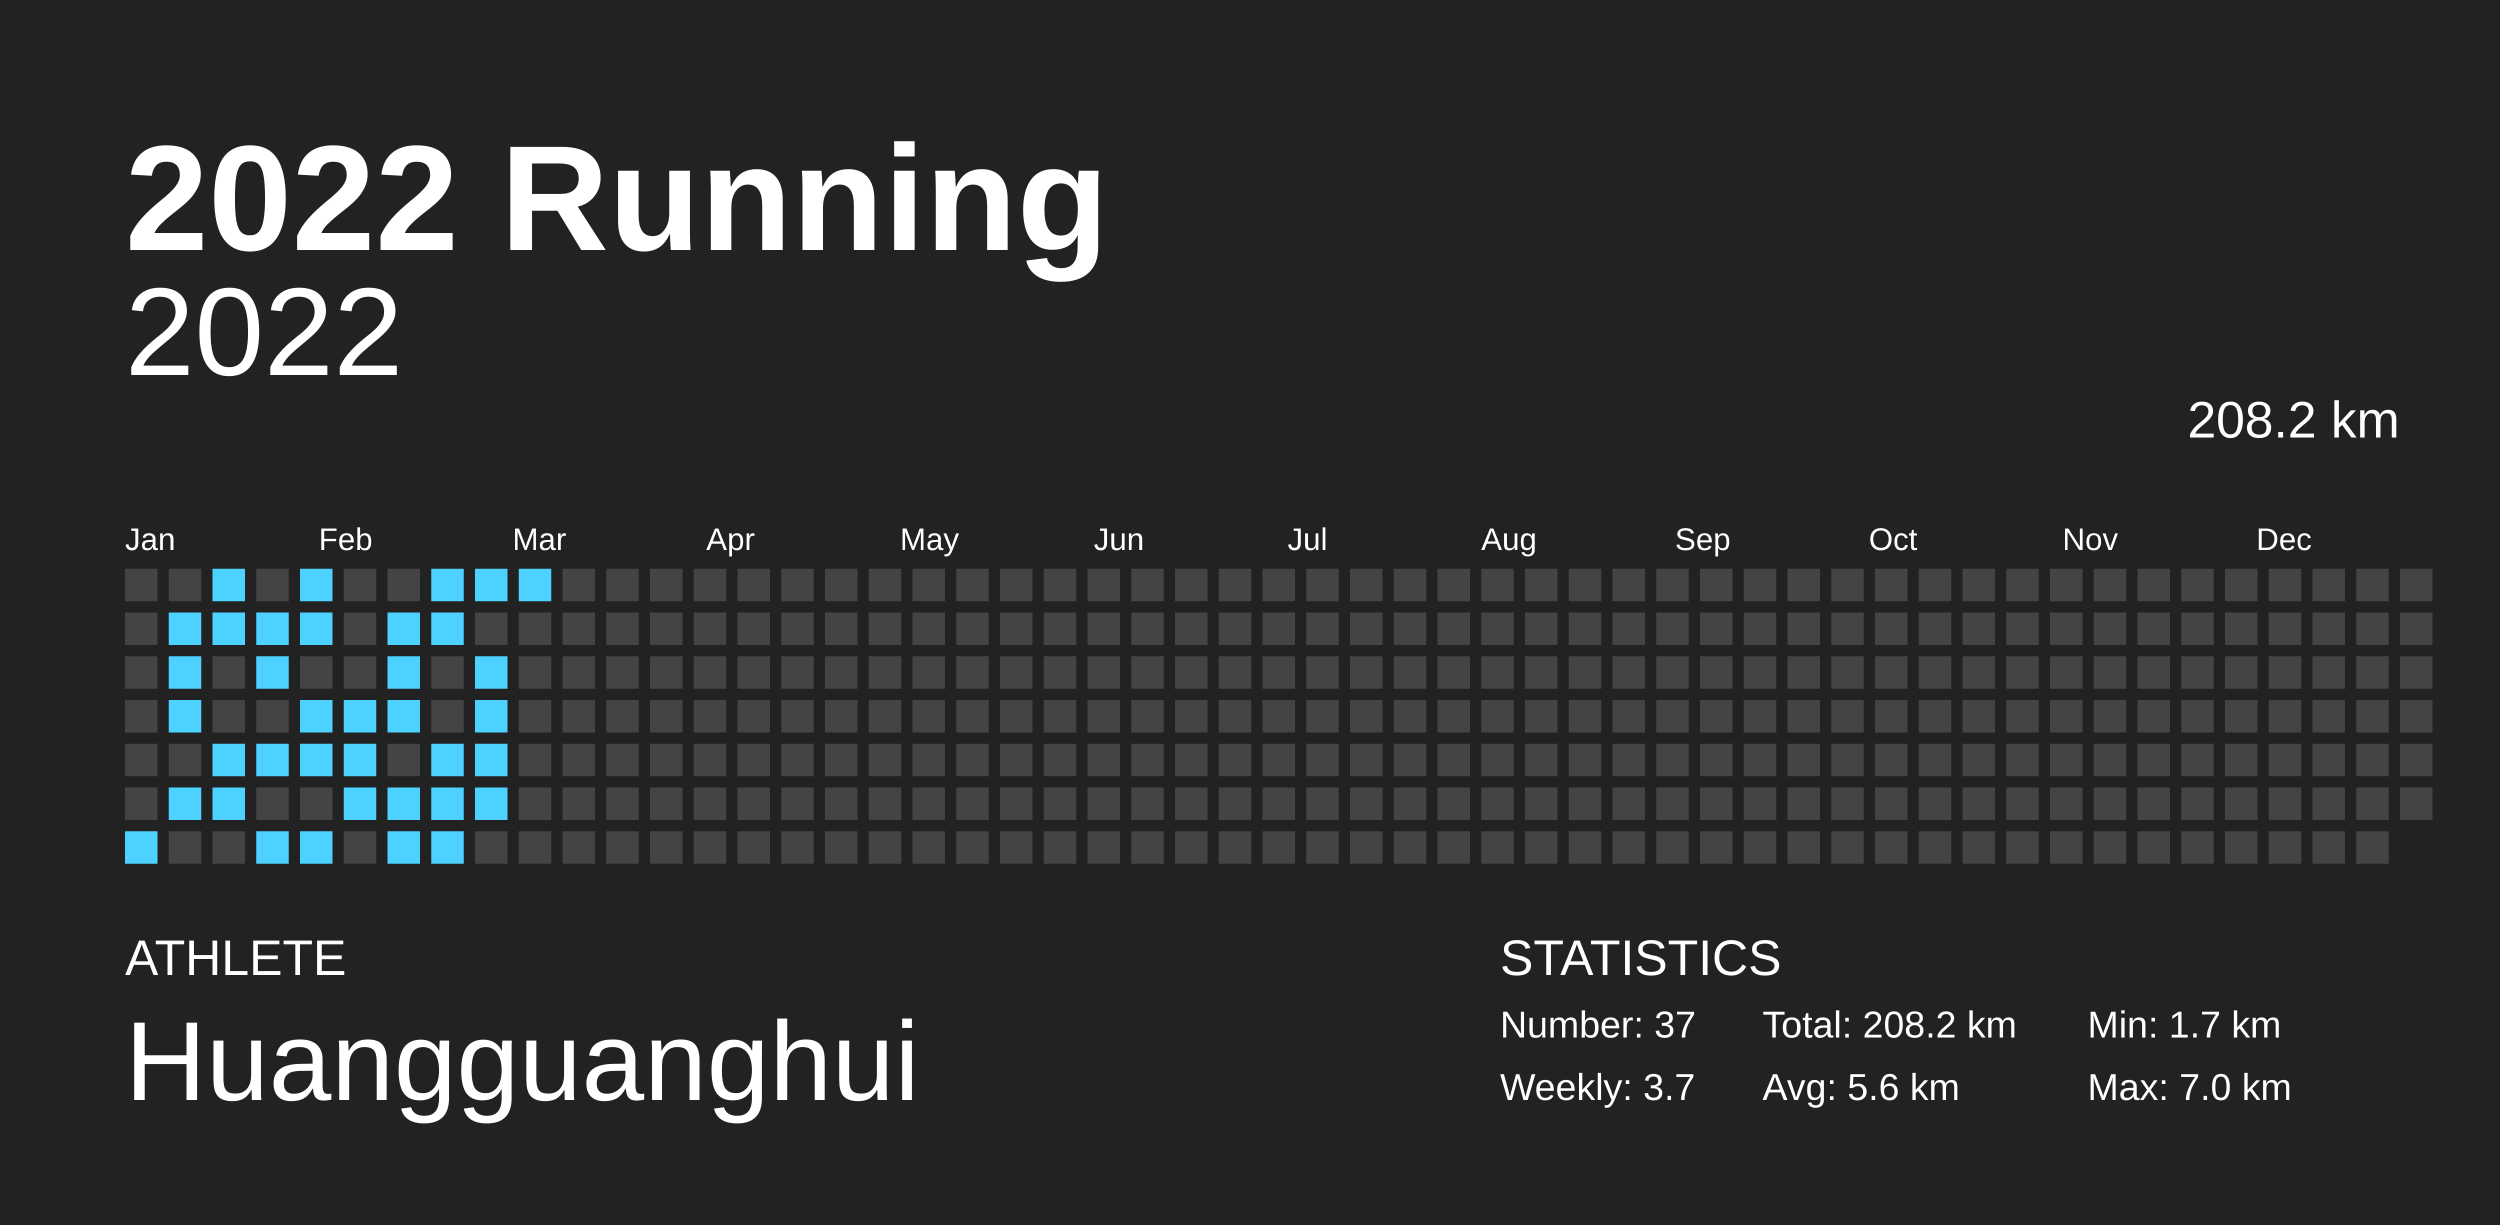
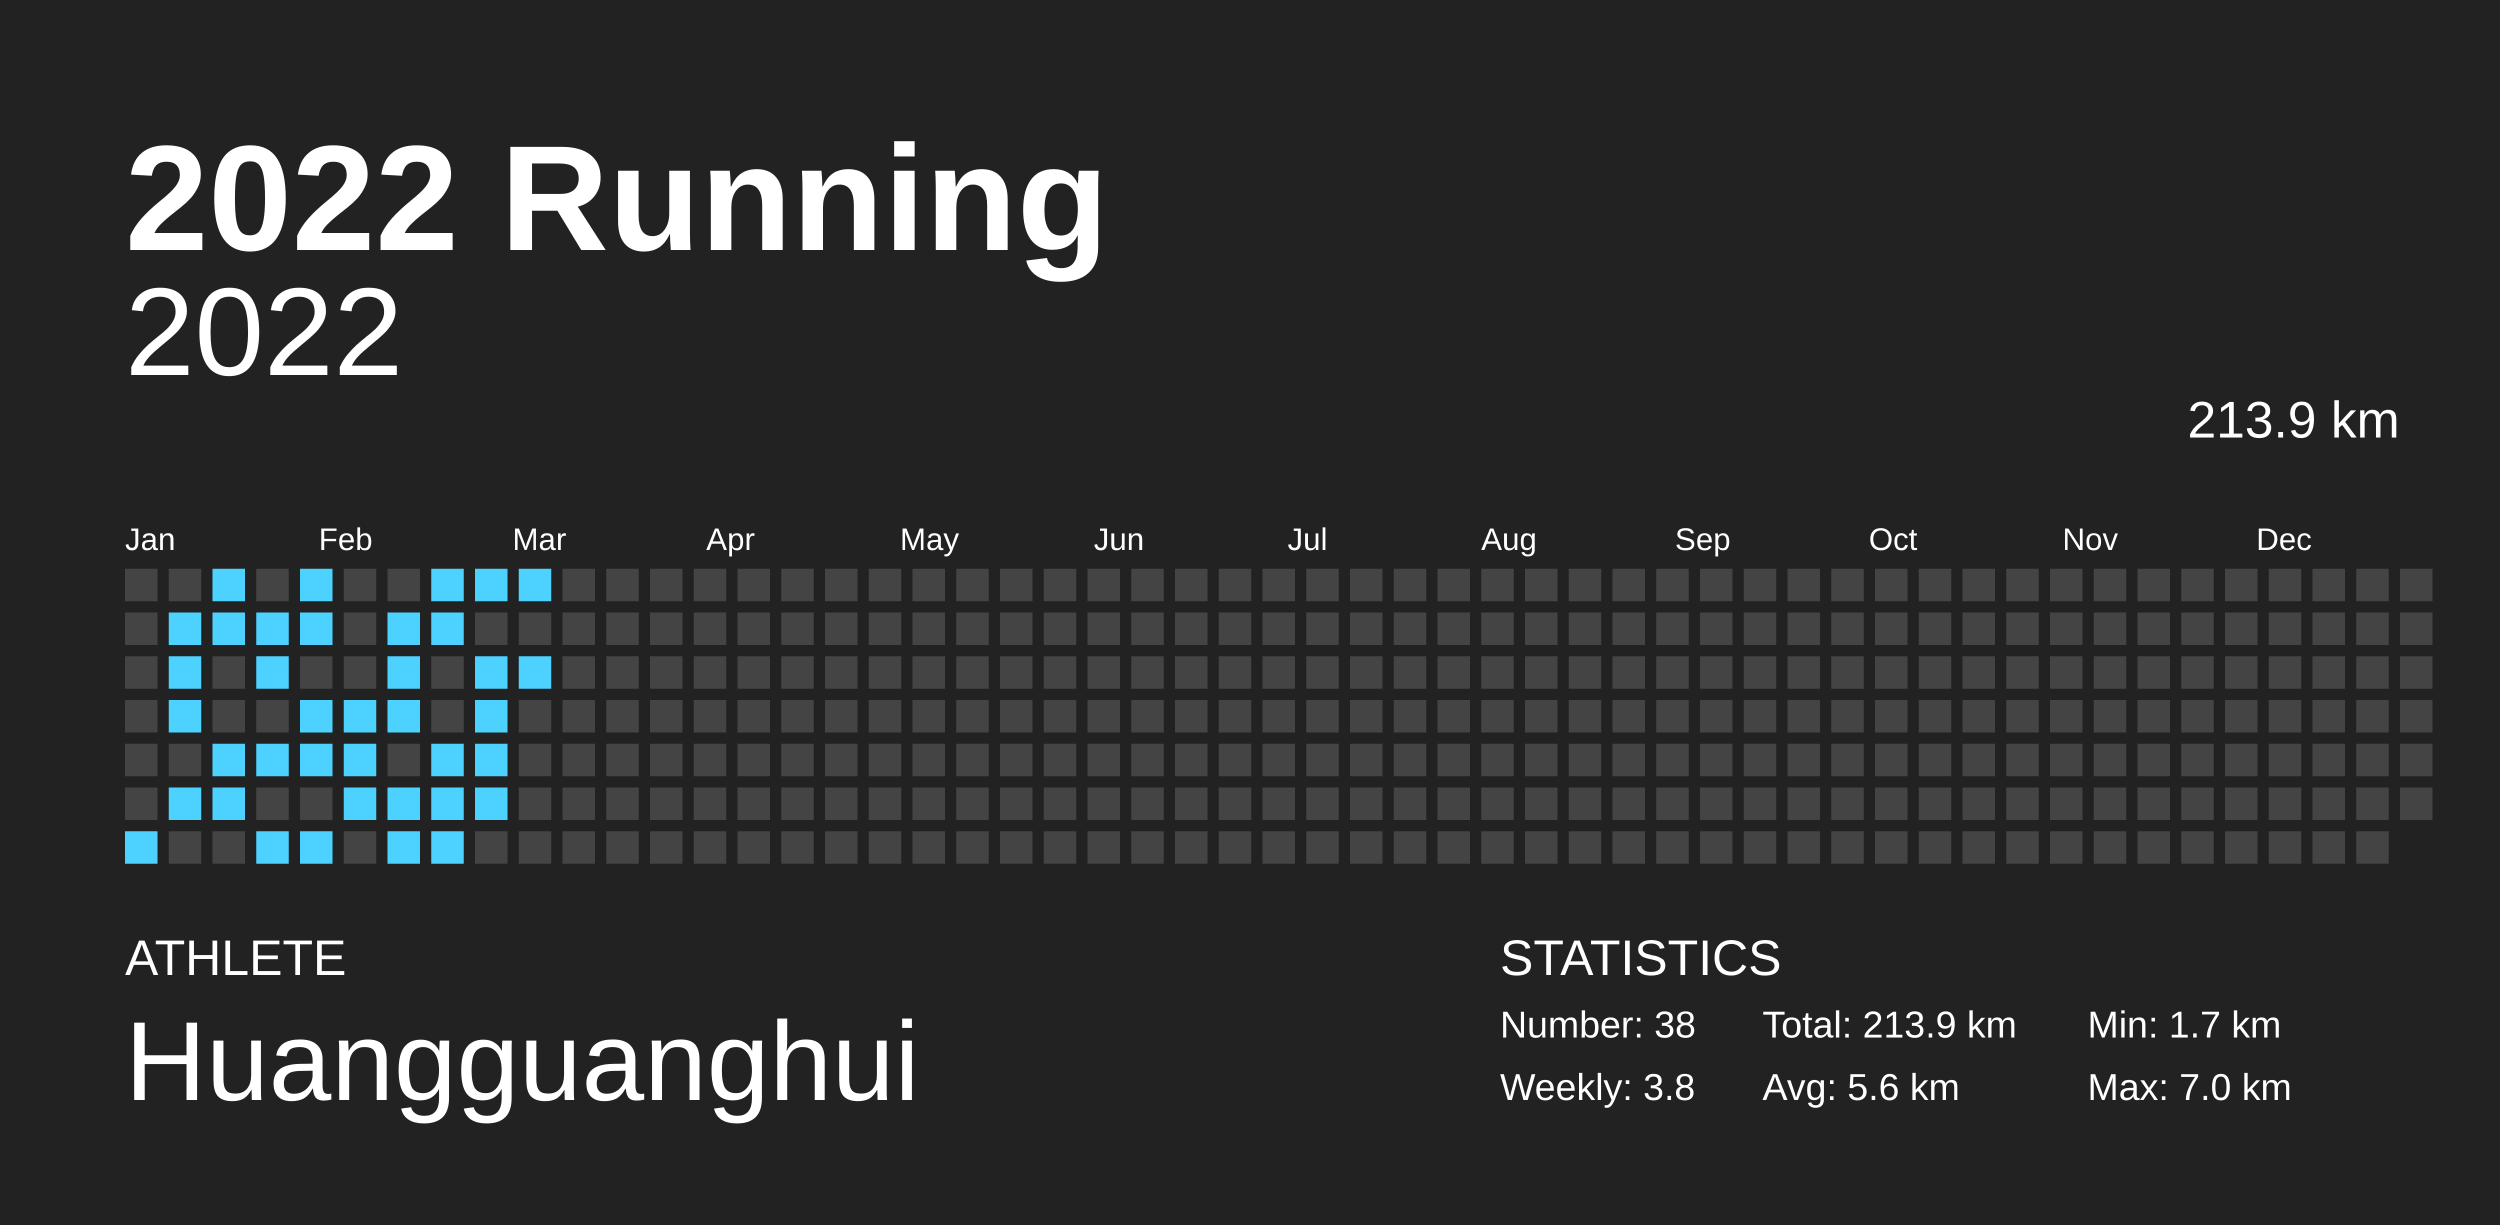
<svg xmlns="http://www.w3.org/2000/svg" baseProfile="full" height="98mm" version="1.1" viewBox="0,0,200,98" width="200mm">
  <defs />
  <rect fill="#222222" height="98" width="200" x="0" y="0" />
  <text fill="#FFFFFF" style="font-size:12px; font-family:Arial; font-weight:bold;" x="10" y="20">2022 Running</text>
  <text fill="#FFFFFF" style="font-size:4px; font-family:Arial" x="10" y="78">ATHLETE</text>
  <text fill="#FFFFFF" style="font-size:9px; font-family:Arial" x="10" y="88">Huangguanghui</text>
  <text fill="#FFFFFF" style="font-size:4px; font-family:Arial" x="120" y="78">STATISTICS</text>
-   <text fill="#FFFFFF" style="font-size:3px; font-family:Arial" x="120" y="83">Number: 37</text>
-   <text fill="#FFFFFF" style="font-size:3px; font-family:Arial" x="120" y="88">Weekly: 3.7</text>
-   <text fill="#FFFFFF" style="font-size:3px; font-family:Arial" x="141" y="83">Total: 208.2 km</text>
+   <text fill="#FFFFFF" style="font-size:3px; font-family:Arial" x="120" y="83">Number: 38</text>
+   <text fill="#FFFFFF" style="font-size:3px; font-family:Arial" x="120" y="88">Weekly: 3.8</text>
+   <text fill="#FFFFFF" style="font-size:3px; font-family:Arial" x="141" y="83">Total: 213.9 km</text>
  <text fill="#FFFFFF" style="font-size:3px; font-family:Arial" x="141" y="88">Avg: 5.6 km</text>
  <text fill="#FFFFFF" style="font-size:3px; font-family:Arial" x="167" y="83">Min: 1.7 km</text>
  <text fill="#FFFFFF" style="font-size:3px; font-family:Arial" x="167" y="88">Max: 7.0 km</text>
  <text alignment-baseline="hanging" fill="#FFFFFF" style="font-size:10.0px; font-family:Arial;" x="10" y="30">2022</text>
-   <text alignment-baseline="hanging" fill="#FFFFFF" style="font-size:4.125px; font-family:Arial;" x="175" y="35">208.2 km</text>
+   <text alignment-baseline="hanging" fill="#FFFFFF" style="font-size:4.125px; font-family:Arial;" x="175" y="35">213.9 km</text>
  <text fill="#FFFFFF" style="font-size:2.5px; font-family:Arial" x="10.0" y="44">Jan</text>
  <text fill="#FFFFFF" style="font-size:2.5px; font-family:Arial" x="25.5" y="44">Feb</text>
  <text fill="#FFFFFF" style="font-size:2.5px; font-family:Arial" x="41.0" y="44">Mar</text>
  <text fill="#FFFFFF" style="font-size:2.5px; font-family:Arial" x="56.5" y="44">Apr</text>
  <text fill="#FFFFFF" style="font-size:2.5px; font-family:Arial" x="72.0" y="44">May</text>
  <text fill="#FFFFFF" style="font-size:2.5px; font-family:Arial" x="87.5" y="44">Jun</text>
  <text fill="#FFFFFF" style="font-size:2.5px; font-family:Arial" x="103.0" y="44">Jul</text>
  <text fill="#FFFFFF" style="font-size:2.5px; font-family:Arial" x="118.5" y="44">Aug</text>
  <text fill="#FFFFFF" style="font-size:2.5px; font-family:Arial" x="134.0" y="44">Sep</text>
  <text fill="#FFFFFF" style="font-size:2.5px; font-family:Arial" x="149.5" y="44">Oct</text>
  <text fill="#FFFFFF" style="font-size:2.5px; font-family:Arial" x="165.0" y="44">Nov</text>
  <text fill="#FFFFFF" style="font-size:2.5px; font-family:Arial" x="180.5" y="44">Dec</text>
  <rect fill="#444444" height="2.6" width="2.6" x="10.0" y="45.5" />
  <rect fill="#444444" height="2.6" width="2.6" x="10.0" y="49.0" />
  <rect fill="#444444" height="2.6" width="2.6" x="10.0" y="52.5" />
  <rect fill="#444444" height="2.6" width="2.6" x="10.0" y="56.0" />
  <rect fill="#444444" height="2.6" width="2.6" x="10.0" y="59.5" />
  <rect fill="#444444" height="2.6" width="2.6" x="10.0" y="63.0" />
  <rect fill="#4dd2ff" height="2.6" width="2.6" x="10.0" y="66.5" />
  <rect fill="#444444" height="2.6" width="2.6" x="13.5" y="45.5" />
  <rect fill="#4dd2ff" height="2.6" width="2.6" x="13.5" y="49.0" />
  <rect fill="#4dd2ff" height="2.6" width="2.6" x="13.5" y="52.5" />
  <rect fill="#4dd2ff" height="2.6" width="2.6" x="13.5" y="56.0" />
  <rect fill="#444444" height="2.6" width="2.6" x="13.5" y="59.5" />
  <rect fill="#4dd2ff" height="2.6" width="2.6" x="13.5" y="63.0" />
  <rect fill="#444444" height="2.6" width="2.6" x="13.5" y="66.5" />
  <rect fill="#4dd2ff" height="2.6" width="2.6" x="17.0" y="45.5" />
  <rect fill="#4dd2ff" height="2.6" width="2.6" x="17.0" y="49.0" />
  <rect fill="#444444" height="2.6" width="2.6" x="17.0" y="52.5" />
  <rect fill="#444444" height="2.6" width="2.6" x="17.0" y="56.0" />
  <rect fill="#4dd2ff" height="2.6" width="2.6" x="17.0" y="59.5" />
  <rect fill="#4dd2ff" height="2.6" width="2.6" x="17.0" y="63.0" />
  <rect fill="#444444" height="2.6" width="2.6" x="17.0" y="66.5" />
  <rect fill="#444444" height="2.6" width="2.6" x="20.5" y="45.5" />
  <rect fill="#4dd2ff" height="2.6" width="2.6" x="20.5" y="49.0" />
  <rect fill="#4dd2ff" height="2.6" width="2.6" x="20.5" y="52.5" />
  <rect fill="#444444" height="2.6" width="2.6" x="20.5" y="56.0" />
  <rect fill="#4dd2ff" height="2.6" width="2.6" x="20.5" y="59.5" />
  <rect fill="#444444" height="2.6" width="2.6" x="20.5" y="63.0" />
  <rect fill="#4dd2ff" height="2.6" width="2.6" x="20.5" y="66.5" />
  <rect fill="#4dd2ff" height="2.6" width="2.6" x="24.0" y="45.5" />
  <rect fill="#4dd2ff" height="2.6" width="2.6" x="24.0" y="49.0" />
  <rect fill="#444444" height="2.6" width="2.6" x="24.0" y="52.5" />
  <rect fill="#4dd2ff" height="2.6" width="2.6" x="24.0" y="56.0" />
  <rect fill="#4dd2ff" height="2.6" width="2.6" x="24.0" y="59.5" />
  <rect fill="#444444" height="2.6" width="2.6" x="24.0" y="63.0" />
  <rect fill="#4dd2ff" height="2.6" width="2.6" x="24.0" y="66.5" />
  <rect fill="#444444" height="2.6" width="2.6" x="27.5" y="45.5" />
  <rect fill="#444444" height="2.6" width="2.6" x="27.5" y="49.0" />
  <rect fill="#444444" height="2.6" width="2.6" x="27.5" y="52.5" />
  <rect fill="#4dd2ff" height="2.6" width="2.6" x="27.5" y="56.0" />
  <rect fill="#4dd2ff" height="2.6" width="2.6" x="27.5" y="59.5" />
  <rect fill="#4dd2ff" height="2.6" width="2.6" x="27.5" y="63.0" />
  <rect fill="#444444" height="2.6" width="2.6" x="27.5" y="66.5" />
  <rect fill="#444444" height="2.6" width="2.6" x="31.0" y="45.5" />
  <rect fill="#4dd2ff" height="2.6" width="2.6" x="31.0" y="49.0" />
  <rect fill="#4dd2ff" height="2.6" width="2.6" x="31.0" y="52.5" />
  <rect fill="#4dd2ff" height="2.6" width="2.6" x="31.0" y="56.0" />
  <rect fill="#444444" height="2.6" width="2.6" x="31.0" y="59.5" />
  <rect fill="#4dd2ff" height="2.6" width="2.6" x="31.0" y="63.0" />
  <rect fill="#4dd2ff" height="2.6" width="2.6" x="31.0" y="66.5" />
  <rect fill="#4dd2ff" height="2.6" width="2.6" x="34.5" y="45.5" />
  <rect fill="#4dd2ff" height="2.6" width="2.6" x="34.5" y="49.0" />
  <rect fill="#444444" height="2.6" width="2.6" x="34.5" y="52.5" />
  <rect fill="#444444" height="2.6" width="2.6" x="34.5" y="56.0" />
  <rect fill="#4dd2ff" height="2.6" width="2.6" x="34.5" y="59.5" />
  <rect fill="#4dd2ff" height="2.6" width="2.6" x="34.5" y="63.0" />
  <rect fill="#4dd2ff" height="2.6" width="2.6" x="34.5" y="66.5" />
  <rect fill="#4dd2ff" height="2.6" width="2.6" x="38.0" y="45.5" />
  <rect fill="#444444" height="2.6" width="2.6" x="38.0" y="49.0" />
  <rect fill="#4dd2ff" height="2.6" width="2.6" x="38.0" y="52.5" />
  <rect fill="#4dd2ff" height="2.6" width="2.6" x="38.0" y="56.0" />
  <rect fill="#4dd2ff" height="2.6" width="2.6" x="38.0" y="59.5" />
  <rect fill="#4dd2ff" height="2.6" width="2.6" x="38.0" y="63.0" />
  <rect fill="#444444" height="2.6" width="2.6" x="38.0" y="66.5" />
  <rect fill="#4dd2ff" height="2.6" width="2.6" x="41.5" y="45.5" />
  <rect fill="#444444" height="2.6" width="2.6" x="41.5" y="49.0" />
-   <rect fill="#444444" height="2.6" width="2.6" x="41.5" y="52.5" />
+   <rect fill="#4dd2ff" height="2.6" width="2.6" x="41.5" y="52.5" />
  <rect fill="#444444" height="2.6" width="2.6" x="41.5" y="56.0" />
  <rect fill="#444444" height="2.6" width="2.6" x="41.5" y="59.5" />
  <rect fill="#444444" height="2.6" width="2.6" x="41.5" y="63.0" />
  <rect fill="#444444" height="2.6" width="2.6" x="41.5" y="66.5" />
  <rect fill="#444444" height="2.6" width="2.6" x="45.0" y="45.5" />
  <rect fill="#444444" height="2.6" width="2.6" x="45.0" y="49.0" />
  <rect fill="#444444" height="2.6" width="2.6" x="45.0" y="52.5" />
  <rect fill="#444444" height="2.6" width="2.6" x="45.0" y="56.0" />
  <rect fill="#444444" height="2.6" width="2.6" x="45.0" y="59.5" />
  <rect fill="#444444" height="2.6" width="2.6" x="45.0" y="63.0" />
  <rect fill="#444444" height="2.6" width="2.6" x="45.0" y="66.5" />
  <rect fill="#444444" height="2.6" width="2.6" x="48.5" y="45.5" />
  <rect fill="#444444" height="2.6" width="2.6" x="48.5" y="49.0" />
  <rect fill="#444444" height="2.6" width="2.6" x="48.5" y="52.5" />
  <rect fill="#444444" height="2.6" width="2.6" x="48.5" y="56.0" />
  <rect fill="#444444" height="2.6" width="2.6" x="48.5" y="59.5" />
  <rect fill="#444444" height="2.6" width="2.6" x="48.5" y="63.0" />
  <rect fill="#444444" height="2.6" width="2.6" x="48.5" y="66.5" />
  <rect fill="#444444" height="2.6" width="2.6" x="52.0" y="45.5" />
  <rect fill="#444444" height="2.6" width="2.6" x="52.0" y="49.0" />
  <rect fill="#444444" height="2.6" width="2.6" x="52.0" y="52.5" />
  <rect fill="#444444" height="2.6" width="2.6" x="52.0" y="56.0" />
  <rect fill="#444444" height="2.6" width="2.6" x="52.0" y="59.5" />
  <rect fill="#444444" height="2.6" width="2.6" x="52.0" y="63.0" />
  <rect fill="#444444" height="2.6" width="2.6" x="52.0" y="66.5" />
  <rect fill="#444444" height="2.6" width="2.6" x="55.5" y="45.5" />
  <rect fill="#444444" height="2.6" width="2.6" x="55.5" y="49.0" />
  <rect fill="#444444" height="2.6" width="2.6" x="55.5" y="52.5" />
  <rect fill="#444444" height="2.6" width="2.6" x="55.5" y="56.0" />
  <rect fill="#444444" height="2.6" width="2.6" x="55.5" y="59.5" />
  <rect fill="#444444" height="2.6" width="2.6" x="55.5" y="63.0" />
  <rect fill="#444444" height="2.6" width="2.6" x="55.5" y="66.5" />
  <rect fill="#444444" height="2.6" width="2.6" x="59.0" y="45.5" />
  <rect fill="#444444" height="2.6" width="2.6" x="59.0" y="49.0" />
  <rect fill="#444444" height="2.6" width="2.6" x="59.0" y="52.5" />
  <rect fill="#444444" height="2.6" width="2.6" x="59.0" y="56.0" />
  <rect fill="#444444" height="2.6" width="2.6" x="59.0" y="59.5" />
  <rect fill="#444444" height="2.6" width="2.6" x="59.0" y="63.0" />
  <rect fill="#444444" height="2.6" width="2.6" x="59.0" y="66.5" />
  <rect fill="#444444" height="2.6" width="2.6" x="62.5" y="45.5" />
  <rect fill="#444444" height="2.6" width="2.6" x="62.5" y="49.0" />
  <rect fill="#444444" height="2.6" width="2.6" x="62.5" y="52.5" />
  <rect fill="#444444" height="2.6" width="2.6" x="62.5" y="56.0" />
  <rect fill="#444444" height="2.6" width="2.6" x="62.5" y="59.5" />
  <rect fill="#444444" height="2.6" width="2.6" x="62.5" y="63.0" />
  <rect fill="#444444" height="2.6" width="2.6" x="62.5" y="66.5" />
  <rect fill="#444444" height="2.6" width="2.6" x="66.0" y="45.5" />
  <rect fill="#444444" height="2.6" width="2.6" x="66.0" y="49.0" />
  <rect fill="#444444" height="2.6" width="2.6" x="66.0" y="52.5" />
  <rect fill="#444444" height="2.6" width="2.6" x="66.0" y="56.0" />
  <rect fill="#444444" height="2.6" width="2.6" x="66.0" y="59.5" />
  <rect fill="#444444" height="2.6" width="2.6" x="66.0" y="63.0" />
  <rect fill="#444444" height="2.6" width="2.6" x="66.0" y="66.5" />
  <rect fill="#444444" height="2.6" width="2.6" x="69.5" y="45.5" />
  <rect fill="#444444" height="2.6" width="2.6" x="69.5" y="49.0" />
  <rect fill="#444444" height="2.6" width="2.6" x="69.5" y="52.5" />
  <rect fill="#444444" height="2.6" width="2.6" x="69.5" y="56.0" />
  <rect fill="#444444" height="2.6" width="2.6" x="69.5" y="59.5" />
  <rect fill="#444444" height="2.6" width="2.6" x="69.5" y="63.0" />
  <rect fill="#444444" height="2.6" width="2.6" x="69.5" y="66.5" />
  <rect fill="#444444" height="2.6" width="2.6" x="73.0" y="45.5" />
  <rect fill="#444444" height="2.6" width="2.6" x="73.0" y="49.0" />
  <rect fill="#444444" height="2.6" width="2.6" x="73.0" y="52.5" />
  <rect fill="#444444" height="2.6" width="2.6" x="73.0" y="56.0" />
  <rect fill="#444444" height="2.6" width="2.6" x="73.0" y="59.5" />
  <rect fill="#444444" height="2.6" width="2.6" x="73.0" y="63.0" />
  <rect fill="#444444" height="2.6" width="2.6" x="73.0" y="66.5" />
  <rect fill="#444444" height="2.6" width="2.6" x="76.5" y="45.5" />
  <rect fill="#444444" height="2.6" width="2.6" x="76.5" y="49.0" />
  <rect fill="#444444" height="2.6" width="2.6" x="76.5" y="52.5" />
  <rect fill="#444444" height="2.6" width="2.6" x="76.5" y="56.0" />
  <rect fill="#444444" height="2.6" width="2.6" x="76.5" y="59.5" />
  <rect fill="#444444" height="2.6" width="2.6" x="76.5" y="63.0" />
  <rect fill="#444444" height="2.6" width="2.6" x="76.5" y="66.5" />
  <rect fill="#444444" height="2.6" width="2.6" x="80.0" y="45.5" />
  <rect fill="#444444" height="2.6" width="2.6" x="80.0" y="49.0" />
  <rect fill="#444444" height="2.6" width="2.6" x="80.0" y="52.5" />
  <rect fill="#444444" height="2.6" width="2.6" x="80.0" y="56.0" />
  <rect fill="#444444" height="2.6" width="2.6" x="80.0" y="59.5" />
  <rect fill="#444444" height="2.6" width="2.6" x="80.0" y="63.0" />
  <rect fill="#444444" height="2.6" width="2.6" x="80.0" y="66.5" />
  <rect fill="#444444" height="2.6" width="2.6" x="83.5" y="45.5" />
  <rect fill="#444444" height="2.6" width="2.6" x="83.5" y="49.0" />
  <rect fill="#444444" height="2.6" width="2.6" x="83.5" y="52.5" />
  <rect fill="#444444" height="2.6" width="2.6" x="83.5" y="56.0" />
  <rect fill="#444444" height="2.6" width="2.6" x="83.5" y="59.5" />
  <rect fill="#444444" height="2.6" width="2.6" x="83.5" y="63.0" />
  <rect fill="#444444" height="2.6" width="2.6" x="83.5" y="66.5" />
  <rect fill="#444444" height="2.6" width="2.6" x="87.0" y="45.5" />
  <rect fill="#444444" height="2.6" width="2.6" x="87.0" y="49.0" />
  <rect fill="#444444" height="2.6" width="2.6" x="87.0" y="52.5" />
  <rect fill="#444444" height="2.6" width="2.6" x="87.0" y="56.0" />
  <rect fill="#444444" height="2.6" width="2.6" x="87.0" y="59.5" />
  <rect fill="#444444" height="2.6" width="2.6" x="87.0" y="63.0" />
  <rect fill="#444444" height="2.6" width="2.6" x="87.0" y="66.5" />
  <rect fill="#444444" height="2.6" width="2.6" x="90.5" y="45.5" />
  <rect fill="#444444" height="2.6" width="2.6" x="90.5" y="49.0" />
  <rect fill="#444444" height="2.6" width="2.6" x="90.5" y="52.5" />
  <rect fill="#444444" height="2.6" width="2.6" x="90.5" y="56.0" />
  <rect fill="#444444" height="2.6" width="2.6" x="90.5" y="59.5" />
  <rect fill="#444444" height="2.6" width="2.6" x="90.5" y="63.0" />
  <rect fill="#444444" height="2.6" width="2.6" x="90.5" y="66.5" />
  <rect fill="#444444" height="2.6" width="2.6" x="94.0" y="45.5" />
  <rect fill="#444444" height="2.6" width="2.6" x="94.0" y="49.0" />
  <rect fill="#444444" height="2.6" width="2.6" x="94.0" y="52.5" />
  <rect fill="#444444" height="2.6" width="2.6" x="94.0" y="56.0" />
  <rect fill="#444444" height="2.6" width="2.6" x="94.0" y="59.5" />
  <rect fill="#444444" height="2.6" width="2.6" x="94.0" y="63.0" />
  <rect fill="#444444" height="2.6" width="2.6" x="94.0" y="66.5" />
  <rect fill="#444444" height="2.6" width="2.6" x="97.5" y="45.5" />
  <rect fill="#444444" height="2.6" width="2.6" x="97.5" y="49.0" />
  <rect fill="#444444" height="2.6" width="2.6" x="97.5" y="52.5" />
  <rect fill="#444444" height="2.6" width="2.6" x="97.5" y="56.0" />
  <rect fill="#444444" height="2.6" width="2.6" x="97.5" y="59.5" />
  <rect fill="#444444" height="2.6" width="2.6" x="97.5" y="63.0" />
  <rect fill="#444444" height="2.6" width="2.6" x="97.5" y="66.5" />
  <rect fill="#444444" height="2.6" width="2.6" x="101.0" y="45.5" />
  <rect fill="#444444" height="2.6" width="2.6" x="101.0" y="49.0" />
  <rect fill="#444444" height="2.6" width="2.6" x="101.0" y="52.5" />
  <rect fill="#444444" height="2.6" width="2.6" x="101.0" y="56.0" />
  <rect fill="#444444" height="2.6" width="2.6" x="101.0" y="59.5" />
  <rect fill="#444444" height="2.6" width="2.6" x="101.0" y="63.0" />
  <rect fill="#444444" height="2.6" width="2.6" x="101.0" y="66.5" />
  <rect fill="#444444" height="2.6" width="2.6" x="104.5" y="45.5" />
  <rect fill="#444444" height="2.6" width="2.6" x="104.5" y="49.0" />
  <rect fill="#444444" height="2.6" width="2.6" x="104.5" y="52.5" />
  <rect fill="#444444" height="2.6" width="2.6" x="104.5" y="56.0" />
  <rect fill="#444444" height="2.6" width="2.6" x="104.5" y="59.5" />
  <rect fill="#444444" height="2.6" width="2.6" x="104.5" y="63.0" />
  <rect fill="#444444" height="2.6" width="2.6" x="104.5" y="66.5" />
  <rect fill="#444444" height="2.6" width="2.6" x="108.0" y="45.5" />
  <rect fill="#444444" height="2.6" width="2.6" x="108.0" y="49.0" />
  <rect fill="#444444" height="2.6" width="2.6" x="108.0" y="52.5" />
  <rect fill="#444444" height="2.6" width="2.6" x="108.0" y="56.0" />
  <rect fill="#444444" height="2.6" width="2.6" x="108.0" y="59.5" />
  <rect fill="#444444" height="2.6" width="2.6" x="108.0" y="63.0" />
  <rect fill="#444444" height="2.6" width="2.6" x="108.0" y="66.5" />
  <rect fill="#444444" height="2.6" width="2.6" x="111.5" y="45.5" />
  <rect fill="#444444" height="2.6" width="2.6" x="111.5" y="49.0" />
  <rect fill="#444444" height="2.6" width="2.6" x="111.5" y="52.5" />
  <rect fill="#444444" height="2.6" width="2.6" x="111.5" y="56.0" />
  <rect fill="#444444" height="2.6" width="2.6" x="111.5" y="59.5" />
  <rect fill="#444444" height="2.6" width="2.6" x="111.5" y="63.0" />
  <rect fill="#444444" height="2.6" width="2.6" x="111.5" y="66.5" />
  <rect fill="#444444" height="2.6" width="2.6" x="115.0" y="45.5" />
  <rect fill="#444444" height="2.6" width="2.6" x="115.0" y="49.0" />
  <rect fill="#444444" height="2.6" width="2.6" x="115.0" y="52.5" />
  <rect fill="#444444" height="2.6" width="2.6" x="115.0" y="56.0" />
  <rect fill="#444444" height="2.6" width="2.6" x="115.0" y="59.5" />
  <rect fill="#444444" height="2.6" width="2.6" x="115.0" y="63.0" />
  <rect fill="#444444" height="2.6" width="2.6" x="115.0" y="66.5" />
  <rect fill="#444444" height="2.6" width="2.6" x="118.5" y="45.5" />
  <rect fill="#444444" height="2.6" width="2.6" x="118.5" y="49.0" />
  <rect fill="#444444" height="2.6" width="2.6" x="118.5" y="52.5" />
  <rect fill="#444444" height="2.6" width="2.6" x="118.5" y="56.0" />
  <rect fill="#444444" height="2.6" width="2.6" x="118.5" y="59.5" />
  <rect fill="#444444" height="2.6" width="2.6" x="118.5" y="63.0" />
  <rect fill="#444444" height="2.6" width="2.6" x="118.5" y="66.5" />
  <rect fill="#444444" height="2.6" width="2.6" x="122.0" y="45.5" />
  <rect fill="#444444" height="2.6" width="2.6" x="122.0" y="49.0" />
  <rect fill="#444444" height="2.6" width="2.6" x="122.0" y="52.5" />
  <rect fill="#444444" height="2.6" width="2.6" x="122.0" y="56.0" />
  <rect fill="#444444" height="2.6" width="2.6" x="122.0" y="59.5" />
  <rect fill="#444444" height="2.6" width="2.6" x="122.0" y="63.0" />
  <rect fill="#444444" height="2.6" width="2.6" x="122.0" y="66.5" />
  <rect fill="#444444" height="2.6" width="2.6" x="125.5" y="45.5" />
  <rect fill="#444444" height="2.6" width="2.6" x="125.5" y="49.0" />
  <rect fill="#444444" height="2.6" width="2.6" x="125.5" y="52.5" />
  <rect fill="#444444" height="2.6" width="2.6" x="125.5" y="56.0" />
  <rect fill="#444444" height="2.6" width="2.6" x="125.5" y="59.5" />
  <rect fill="#444444" height="2.6" width="2.6" x="125.5" y="63.0" />
  <rect fill="#444444" height="2.6" width="2.6" x="125.5" y="66.5" />
  <rect fill="#444444" height="2.6" width="2.6" x="129.0" y="45.5" />
  <rect fill="#444444" height="2.6" width="2.6" x="129.0" y="49.0" />
  <rect fill="#444444" height="2.6" width="2.6" x="129.0" y="52.5" />
  <rect fill="#444444" height="2.6" width="2.6" x="129.0" y="56.0" />
  <rect fill="#444444" height="2.6" width="2.6" x="129.0" y="59.5" />
  <rect fill="#444444" height="2.6" width="2.6" x="129.0" y="63.0" />
  <rect fill="#444444" height="2.6" width="2.6" x="129.0" y="66.5" />
  <rect fill="#444444" height="2.6" width="2.6" x="132.5" y="45.5" />
  <rect fill="#444444" height="2.6" width="2.6" x="132.5" y="49.0" />
  <rect fill="#444444" height="2.6" width="2.6" x="132.5" y="52.5" />
  <rect fill="#444444" height="2.6" width="2.6" x="132.5" y="56.0" />
  <rect fill="#444444" height="2.6" width="2.6" x="132.5" y="59.5" />
  <rect fill="#444444" height="2.6" width="2.6" x="132.5" y="63.0" />
  <rect fill="#444444" height="2.6" width="2.6" x="132.5" y="66.5" />
  <rect fill="#444444" height="2.6" width="2.6" x="136.0" y="45.5" />
  <rect fill="#444444" height="2.6" width="2.6" x="136.0" y="49.0" />
  <rect fill="#444444" height="2.6" width="2.6" x="136.0" y="52.5" />
  <rect fill="#444444" height="2.6" width="2.6" x="136.0" y="56.0" />
  <rect fill="#444444" height="2.6" width="2.6" x="136.0" y="59.5" />
  <rect fill="#444444" height="2.6" width="2.6" x="136.0" y="63.0" />
  <rect fill="#444444" height="2.6" width="2.6" x="136.0" y="66.5" />
  <rect fill="#444444" height="2.6" width="2.6" x="139.5" y="45.5" />
  <rect fill="#444444" height="2.6" width="2.6" x="139.5" y="49.0" />
  <rect fill="#444444" height="2.6" width="2.6" x="139.5" y="52.5" />
  <rect fill="#444444" height="2.6" width="2.6" x="139.5" y="56.0" />
  <rect fill="#444444" height="2.6" width="2.6" x="139.5" y="59.5" />
  <rect fill="#444444" height="2.6" width="2.6" x="139.5" y="63.0" />
  <rect fill="#444444" height="2.6" width="2.6" x="139.5" y="66.5" />
  <rect fill="#444444" height="2.6" width="2.6" x="143.0" y="45.5" />
  <rect fill="#444444" height="2.6" width="2.6" x="143.0" y="49.0" />
  <rect fill="#444444" height="2.6" width="2.6" x="143.0" y="52.5" />
  <rect fill="#444444" height="2.6" width="2.6" x="143.0" y="56.0" />
  <rect fill="#444444" height="2.6" width="2.6" x="143.0" y="59.5" />
  <rect fill="#444444" height="2.6" width="2.6" x="143.0" y="63.0" />
  <rect fill="#444444" height="2.6" width="2.6" x="143.0" y="66.5" />
  <rect fill="#444444" height="2.6" width="2.6" x="146.5" y="45.5" />
  <rect fill="#444444" height="2.6" width="2.6" x="146.5" y="49.0" />
  <rect fill="#444444" height="2.6" width="2.6" x="146.5" y="52.5" />
  <rect fill="#444444" height="2.6" width="2.6" x="146.5" y="56.0" />
  <rect fill="#444444" height="2.6" width="2.6" x="146.5" y="59.5" />
  <rect fill="#444444" height="2.6" width="2.6" x="146.5" y="63.0" />
  <rect fill="#444444" height="2.6" width="2.6" x="146.5" y="66.5" />
  <rect fill="#444444" height="2.6" width="2.6" x="150.0" y="45.5" />
  <rect fill="#444444" height="2.6" width="2.6" x="150.0" y="49.0" />
  <rect fill="#444444" height="2.6" width="2.6" x="150.0" y="52.5" />
  <rect fill="#444444" height="2.6" width="2.6" x="150.0" y="56.0" />
  <rect fill="#444444" height="2.6" width="2.6" x="150.0" y="59.5" />
  <rect fill="#444444" height="2.6" width="2.6" x="150.0" y="63.0" />
  <rect fill="#444444" height="2.6" width="2.6" x="150.0" y="66.5" />
  <rect fill="#444444" height="2.6" width="2.6" x="153.5" y="45.5" />
  <rect fill="#444444" height="2.6" width="2.6" x="153.5" y="49.0" />
  <rect fill="#444444" height="2.6" width="2.6" x="153.5" y="52.5" />
  <rect fill="#444444" height="2.6" width="2.6" x="153.5" y="56.0" />
  <rect fill="#444444" height="2.6" width="2.6" x="153.5" y="59.5" />
  <rect fill="#444444" height="2.6" width="2.6" x="153.5" y="63.0" />
  <rect fill="#444444" height="2.6" width="2.6" x="153.5" y="66.5" />
  <rect fill="#444444" height="2.6" width="2.6" x="157.0" y="45.5" />
  <rect fill="#444444" height="2.6" width="2.6" x="157.0" y="49.0" />
  <rect fill="#444444" height="2.6" width="2.6" x="157.0" y="52.5" />
  <rect fill="#444444" height="2.6" width="2.6" x="157.0" y="56.0" />
  <rect fill="#444444" height="2.6" width="2.6" x="157.0" y="59.5" />
  <rect fill="#444444" height="2.6" width="2.6" x="157.0" y="63.0" />
  <rect fill="#444444" height="2.6" width="2.6" x="157.0" y="66.5" />
  <rect fill="#444444" height="2.6" width="2.6" x="160.5" y="45.5" />
  <rect fill="#444444" height="2.6" width="2.6" x="160.5" y="49.0" />
  <rect fill="#444444" height="2.6" width="2.6" x="160.5" y="52.5" />
  <rect fill="#444444" height="2.6" width="2.6" x="160.5" y="56.0" />
  <rect fill="#444444" height="2.6" width="2.6" x="160.5" y="59.5" />
  <rect fill="#444444" height="2.6" width="2.6" x="160.5" y="63.0" />
  <rect fill="#444444" height="2.6" width="2.6" x="160.5" y="66.5" />
  <rect fill="#444444" height="2.6" width="2.6" x="164.0" y="45.5" />
  <rect fill="#444444" height="2.6" width="2.6" x="164.0" y="49.0" />
  <rect fill="#444444" height="2.6" width="2.6" x="164.0" y="52.5" />
  <rect fill="#444444" height="2.6" width="2.6" x="164.0" y="56.0" />
  <rect fill="#444444" height="2.6" width="2.6" x="164.0" y="59.5" />
  <rect fill="#444444" height="2.6" width="2.6" x="164.0" y="63.0" />
  <rect fill="#444444" height="2.6" width="2.6" x="164.0" y="66.5" />
  <rect fill="#444444" height="2.6" width="2.6" x="167.5" y="45.5" />
  <rect fill="#444444" height="2.6" width="2.6" x="167.5" y="49.0" />
  <rect fill="#444444" height="2.6" width="2.6" x="167.5" y="52.5" />
  <rect fill="#444444" height="2.6" width="2.6" x="167.5" y="56.0" />
  <rect fill="#444444" height="2.6" width="2.6" x="167.5" y="59.5" />
  <rect fill="#444444" height="2.6" width="2.6" x="167.5" y="63.0" />
  <rect fill="#444444" height="2.6" width="2.6" x="167.5" y="66.5" />
  <rect fill="#444444" height="2.6" width="2.6" x="171.0" y="45.5" />
  <rect fill="#444444" height="2.6" width="2.6" x="171.0" y="49.0" />
  <rect fill="#444444" height="2.6" width="2.6" x="171.0" y="52.5" />
  <rect fill="#444444" height="2.6" width="2.6" x="171.0" y="56.0" />
  <rect fill="#444444" height="2.6" width="2.6" x="171.0" y="59.5" />
  <rect fill="#444444" height="2.6" width="2.6" x="171.0" y="63.0" />
  <rect fill="#444444" height="2.6" width="2.6" x="171.0" y="66.5" />
  <rect fill="#444444" height="2.6" width="2.6" x="174.5" y="45.5" />
  <rect fill="#444444" height="2.6" width="2.6" x="174.5" y="49.0" />
  <rect fill="#444444" height="2.6" width="2.6" x="174.5" y="52.5" />
  <rect fill="#444444" height="2.6" width="2.6" x="174.5" y="56.0" />
  <rect fill="#444444" height="2.6" width="2.6" x="174.5" y="59.5" />
  <rect fill="#444444" height="2.6" width="2.6" x="174.5" y="63.0" />
  <rect fill="#444444" height="2.6" width="2.6" x="174.5" y="66.5" />
  <rect fill="#444444" height="2.6" width="2.6" x="178.0" y="45.5" />
  <rect fill="#444444" height="2.6" width="2.6" x="178.0" y="49.0" />
  <rect fill="#444444" height="2.6" width="2.6" x="178.0" y="52.5" />
  <rect fill="#444444" height="2.6" width="2.6" x="178.0" y="56.0" />
  <rect fill="#444444" height="2.6" width="2.6" x="178.0" y="59.5" />
  <rect fill="#444444" height="2.6" width="2.6" x="178.0" y="63.0" />
  <rect fill="#444444" height="2.6" width="2.6" x="178.0" y="66.5" />
  <rect fill="#444444" height="2.6" width="2.6" x="181.5" y="45.5" />
  <rect fill="#444444" height="2.6" width="2.6" x="181.5" y="49.0" />
  <rect fill="#444444" height="2.6" width="2.6" x="181.5" y="52.5" />
  <rect fill="#444444" height="2.6" width="2.6" x="181.5" y="56.0" />
  <rect fill="#444444" height="2.6" width="2.6" x="181.5" y="59.5" />
  <rect fill="#444444" height="2.6" width="2.6" x="181.5" y="63.0" />
  <rect fill="#444444" height="2.6" width="2.6" x="181.5" y="66.5" />
  <rect fill="#444444" height="2.6" width="2.6" x="185.0" y="45.5" />
  <rect fill="#444444" height="2.6" width="2.6" x="185.0" y="49.0" />
  <rect fill="#444444" height="2.6" width="2.6" x="185.0" y="52.5" />
  <rect fill="#444444" height="2.6" width="2.6" x="185.0" y="56.0" />
  <rect fill="#444444" height="2.6" width="2.6" x="185.0" y="59.5" />
  <rect fill="#444444" height="2.6" width="2.6" x="185.0" y="63.0" />
  <rect fill="#444444" height="2.6" width="2.6" x="185.0" y="66.5" />
  <rect fill="#444444" height="2.6" width="2.6" x="188.5" y="45.5" />
  <rect fill="#444444" height="2.6" width="2.6" x="188.5" y="49.0" />
  <rect fill="#444444" height="2.6" width="2.6" x="188.5" y="52.5" />
  <rect fill="#444444" height="2.6" width="2.6" x="188.5" y="56.0" />
  <rect fill="#444444" height="2.6" width="2.6" x="188.5" y="59.5" />
  <rect fill="#444444" height="2.6" width="2.6" x="188.5" y="63.0" />
  <rect fill="#444444" height="2.6" width="2.6" x="188.5" y="66.5" />
  <rect fill="#444444" height="2.6" width="2.6" x="192.0" y="45.5" />
  <rect fill="#444444" height="2.6" width="2.6" x="192.0" y="49.0" />
  <rect fill="#444444" height="2.6" width="2.6" x="192.0" y="52.5" />
  <rect fill="#444444" height="2.6" width="2.6" x="192.0" y="56.0" />
  <rect fill="#444444" height="2.6" width="2.6" x="192.0" y="59.5" />
  <rect fill="#444444" height="2.6" width="2.6" x="192.0" y="63.0" />
</svg>
